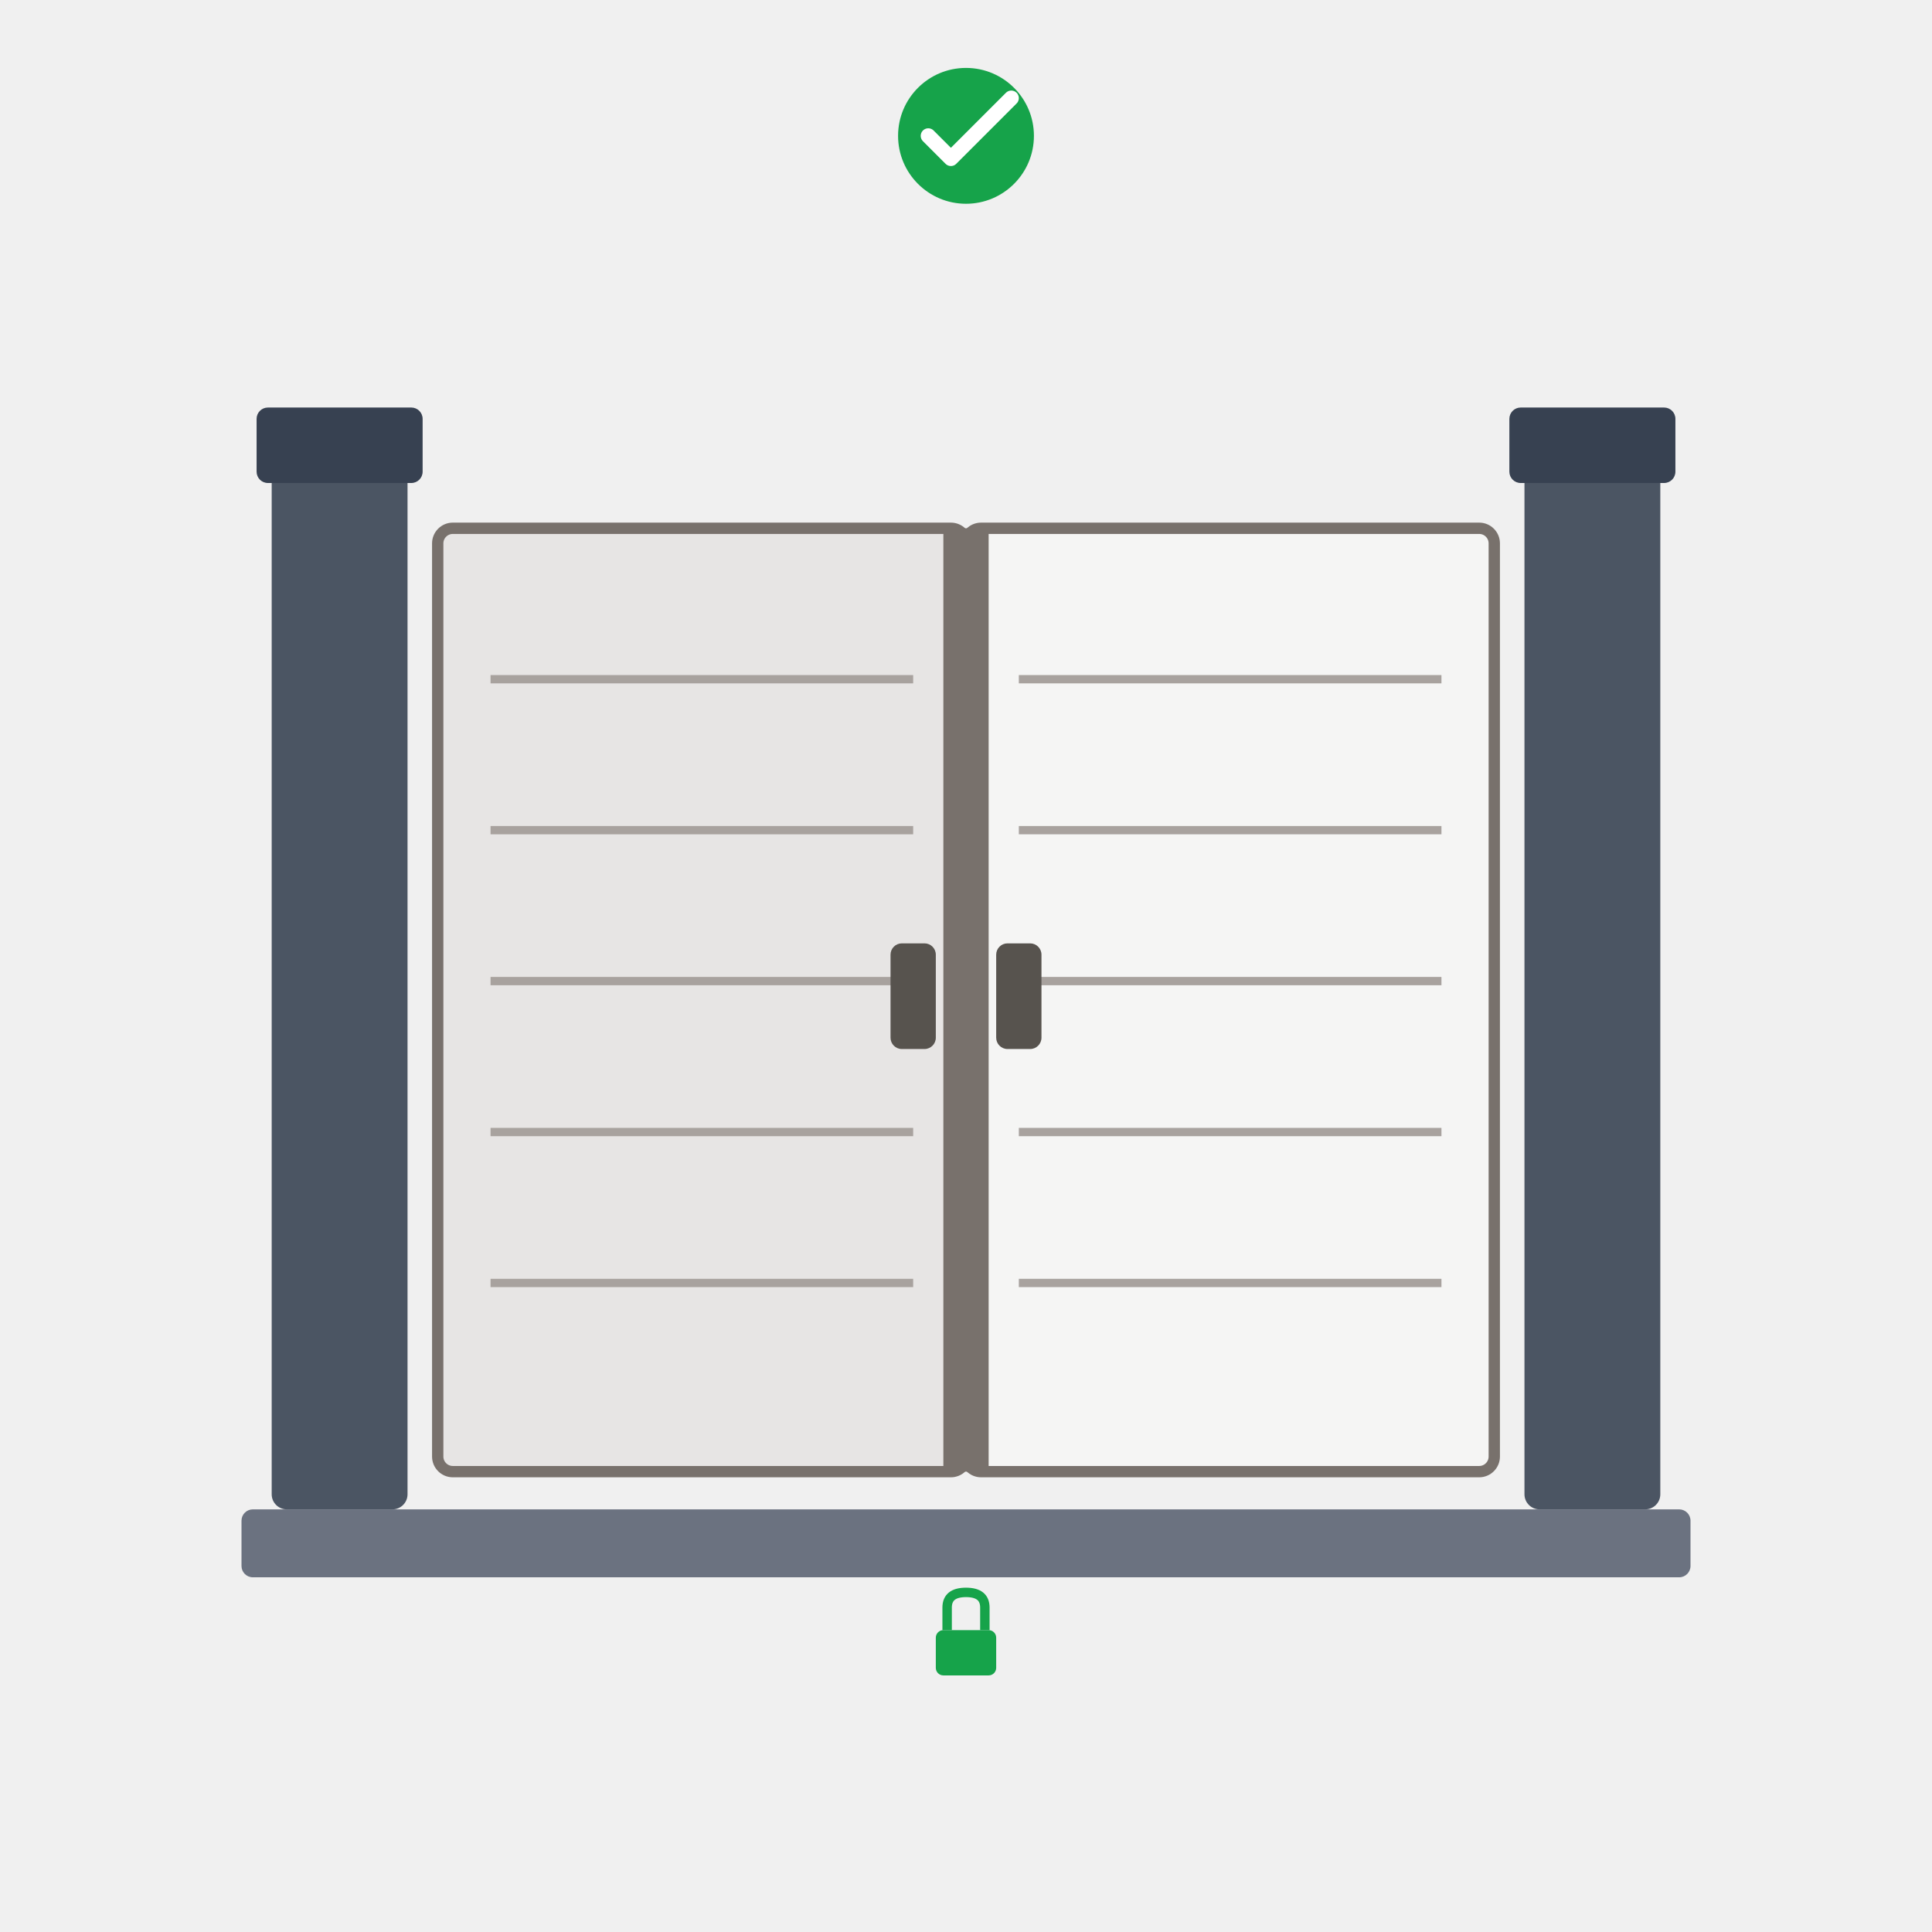
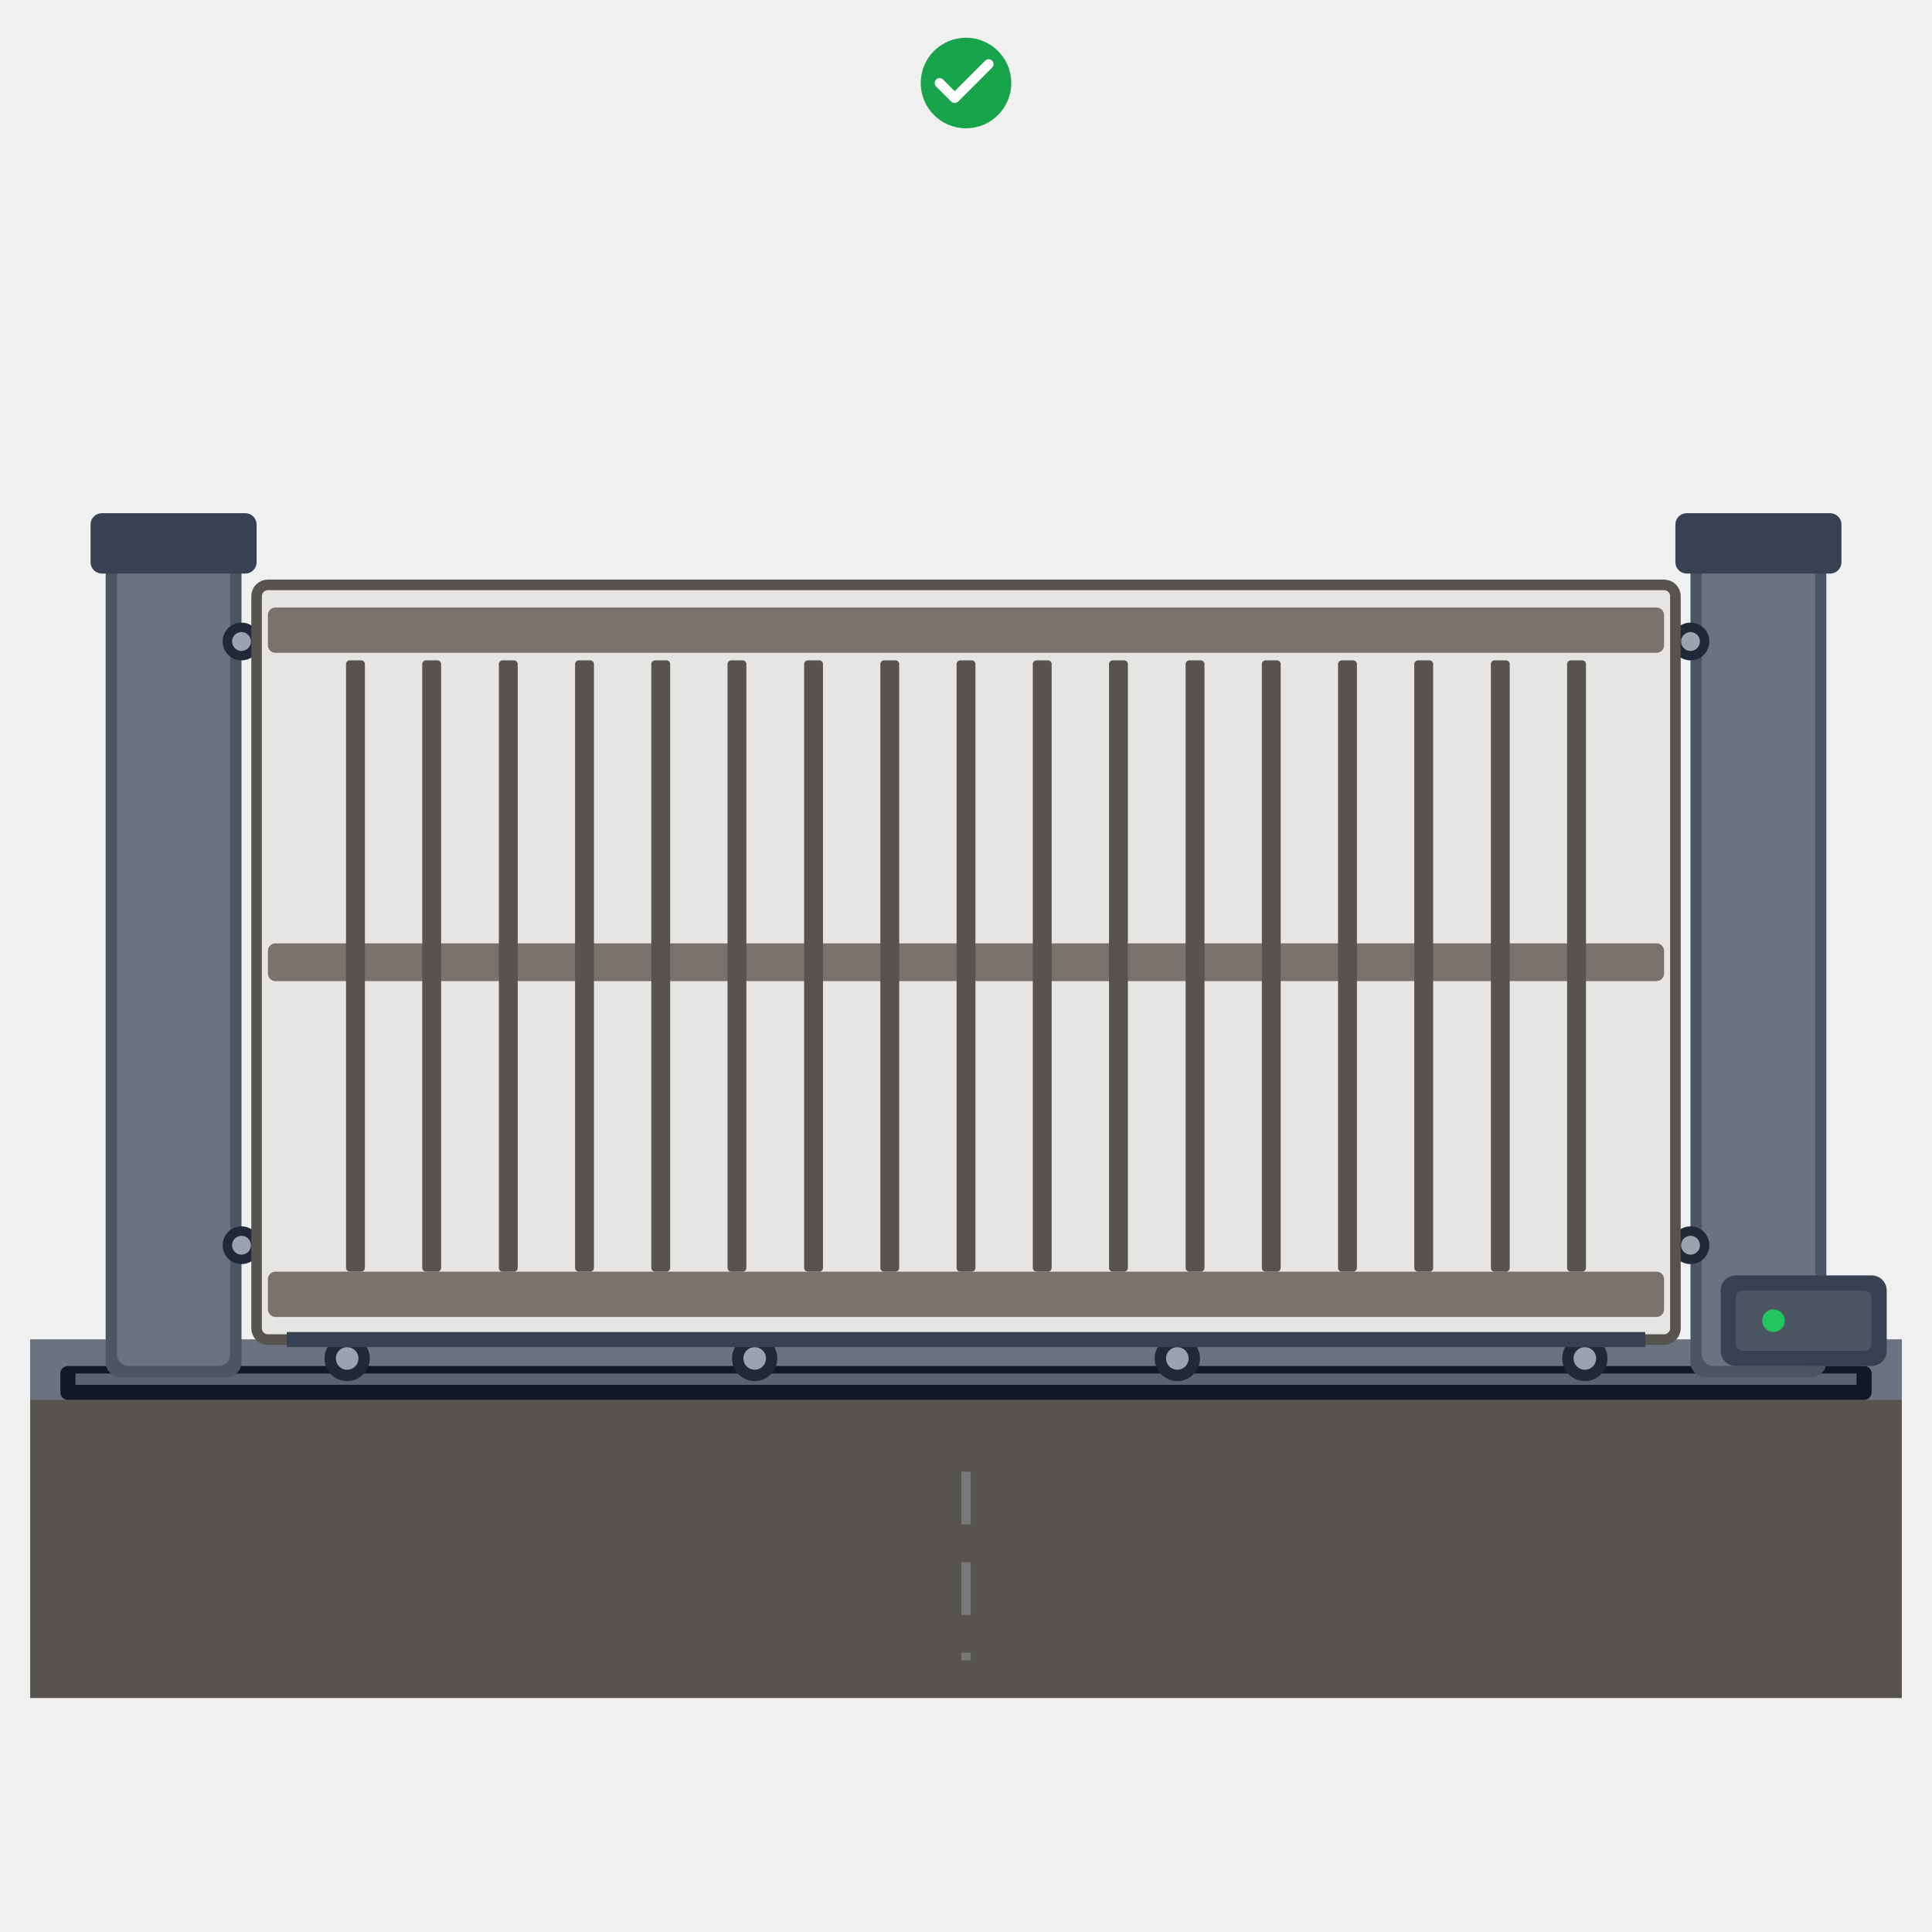
<svg xmlns="http://www.w3.org/2000/svg" viewBox="0 0 512 512" width="512" height="512">
-   <rect x="64" y="400" width="384" height="18" rx="3" fill="#6b7280" />
-   <rect x="72" y="120" width="36" height="280" rx="4" fill="#4b5563" />
-   <rect x="404" y="120" width="36" height="280" rx="4" fill="#4b5563" />
-   <rect x="68" y="108" width="44" height="20" rx="3" fill="#374151" />
-   <rect x="400" y="108" width="44" height="20" rx="3" fill="#374151" />
-   <g>
-     <rect x="116" y="140" width="140" height="250" rx="4" fill="#e7e5e4" stroke="#78716c" stroke-width="3" />
-     <line x1="130" y1="180" x2="242" y2="180" stroke="#a8a29e" stroke-width="2.2" />
-     <line x1="130" y1="220" x2="242" y2="220" stroke="#a8a29e" stroke-width="2.2" />
-     <line x1="130" y1="260" x2="242" y2="260" stroke="#a8a29e" stroke-width="2.2" />
-     <line x1="130" y1="300" x2="242" y2="300" stroke="#a8a29e" stroke-width="2.2" />
-     <line x1="130" y1="340" x2="242" y2="340" stroke="#a8a29e" stroke-width="2.2" />
-     <rect x="236" y="250" width="12" height="28" rx="3" fill="#57534e" />
+   <rect x="8" y="355" width="496" height="95" fill="#57534e" />
+   <rect x="8" y="355" width="496" height="16" fill="#6b7280" />
+   <rect x="16" y="362" width="480" height="9" rx="2" fill="#111827" />
+   <rect x="20" y="364" width="472" height="3" fill="#d1d5db" fill-opacity="0.4" />
+   <g stroke="#9ca3af" stroke-width="2.5" stroke-dasharray="14 10" opacity="0.45">
+     <line x1="256" y1="390" x2="256" y2="440" />
  </g>
-   <g>
-     <rect x="256" y="140" width="140" height="250" rx="4" fill="#f5f5f4" stroke="#78716c" stroke-width="3" />
-     <line x1="270" y1="180" x2="382" y2="180" stroke="#a8a29e" stroke-width="2.2" />
-     <line x1="270" y1="220" x2="382" y2="220" stroke="#a8a29e" stroke-width="2.2" />
-     <line x1="270" y1="260" x2="382" y2="260" stroke="#a8a29e" stroke-width="2.2" />
-     <line x1="270" y1="300" x2="382" y2="300" stroke="#a8a29e" stroke-width="2.2" />
-     <line x1="270" y1="340" x2="382" y2="340" stroke="#a8a29e" stroke-width="2.2" />
-     <rect x="264" y="250" width="12" height="28" rx="3" fill="#57534e" />
-   </g>
-   <rect x="250" y="140" width="12" height="250" fill="#78716c" />
-   <circle cx="256" cy="36" r="18" fill="#16a34a" />
-   <path d="M246 36l6 6 16-16" fill="none" stroke="#fff" stroke-width="4" stroke-linecap="round" stroke-linejoin="round" />
-   <rect x="248" y="432" width="16" height="12" rx="2" fill="#16a34a" />
-   <path d="M251 432v-6q0-4 5-4t5 4v6" fill="none" stroke="#16a34a" stroke-width="2.5" />
+   <rect x="28" y="145" width="36" height="220" rx="4" fill="#4b5563" />
+   <rect x="31" y="148" width="30" height="214" rx="3" fill="#6b7280" />
+   <rect x="24" y="136" width="44" height="16" rx="3" fill="#374151" />
+   <rect x="448" y="145" width="36" height="220" rx="4" fill="#4b5563" />
+   <rect x="451" y="148" width="30" height="214" rx="3" fill="#6b7280" />
+   <rect x="444" y="136" width="44" height="16" rx="3" fill="#374151" />
+   <circle cx="64" cy="170" r="5" fill="#1f2937" />
+   <circle cx="64" cy="170" r="2.5" fill="#9ca3af" />
+   <circle cx="64" cy="330" r="5" fill="#1f2937" />
+   <circle cx="64" cy="330" r="2.5" fill="#9ca3af" />
+   <circle cx="448" cy="170" r="5" fill="#1f2937" />
+   <circle cx="448" cy="170" r="2.5" fill="#9ca3af" />
+   <circle cx="448" cy="330" r="5" fill="#1f2937" />
+   <circle cx="448" cy="330" r="2.5" fill="#9ca3af" />
+   <rect x="68" y="155" width="376" height="200" rx="3" fill="#e7e5e4" stroke="#57534e" stroke-width="2.8" />
+   <rect x="71" y="161" width="370" height="12" rx="2" fill="#78716c" />
+   <rect x="71" y="337" width="370" height="12" rx="2" fill="#78716c" />
+   <rect x="71" y="250" width="370" height="10" rx="2" fill="#78716c" />
+   <rect x="91.7" y="175" width="5" height="162" rx="1" fill="#57534e" />
+   <rect x="111.9" y="175" width="5" height="162" rx="1" fill="#57534e" />
+   <rect x="132.2" y="175" width="5" height="162" rx="1" fill="#57534e" />
+   <rect x="152.4" y="175" width="5" height="162" rx="1" fill="#57534e" />
+   <rect x="172.6" y="175" width="5" height="162" rx="1" fill="#57534e" />
+   <rect x="192.8" y="175" width="5" height="162" rx="1" fill="#57534e" />
+   <rect x="213.1" y="175" width="5" height="162" rx="1" fill="#57534e" />
+   <rect x="233.3" y="175" width="5" height="162" rx="1" fill="#57534e" />
+   <rect x="253.5" y="175" width="5" height="162" rx="1" fill="#57534e" />
+   <rect x="273.7" y="175" width="5" height="162" rx="1" fill="#57534e" />
+   <rect x="293.9" y="175" width="5" height="162" rx="1" fill="#57534e" />
+   <rect x="314.2" y="175" width="5" height="162" rx="1" fill="#57534e" />
+   <rect x="334.4" y="175" width="5" height="162" rx="1" fill="#57534e" />
+   <rect x="354.6" y="175" width="5" height="162" rx="1" fill="#57534e" />
+   <rect x="374.8" y="175" width="5" height="162" rx="1" fill="#57534e" />
+   <rect x="395.1" y="175" width="5" height="162" rx="1" fill="#57534e" />
+   <rect x="415.3" y="175" width="5" height="162" rx="1" fill="#57534e" />
+   <circle cx="92" cy="360" r="6" fill="#1f2937" />
+   <circle cx="92" cy="360" r="3" fill="#9ca3af" />
+   <circle cx="200" cy="360" r="6" fill="#1f2937" />
+   <circle cx="200" cy="360" r="3" fill="#9ca3af" />
+   <circle cx="312" cy="360" r="6" fill="#1f2937" />
+   <circle cx="312" cy="360" r="3" fill="#9ca3af" />
+   <circle cx="420" cy="360" r="6" fill="#1f2937" />
+   <circle cx="420" cy="360" r="3" fill="#9ca3af" />
+   <rect x="76" y="353" width="360" height="4" fill="#374151" />
+   <rect x="456" y="338" width="44" height="24" rx="4" fill="#374151" />
+   <rect x="460" y="342" width="36" height="16" rx="2" fill="#4b5563" />
+   <circle cx="470" cy="350" r="3" fill="#22c55e" />
+   <circle cx="256" cy="22" r="12" fill="#16a34a" />
+   <path d="M249 22l4 4 9-9" fill="none" stroke="#fff" stroke-width="2.6" stroke-linecap="round" stroke-linejoin="round" />
</svg>
